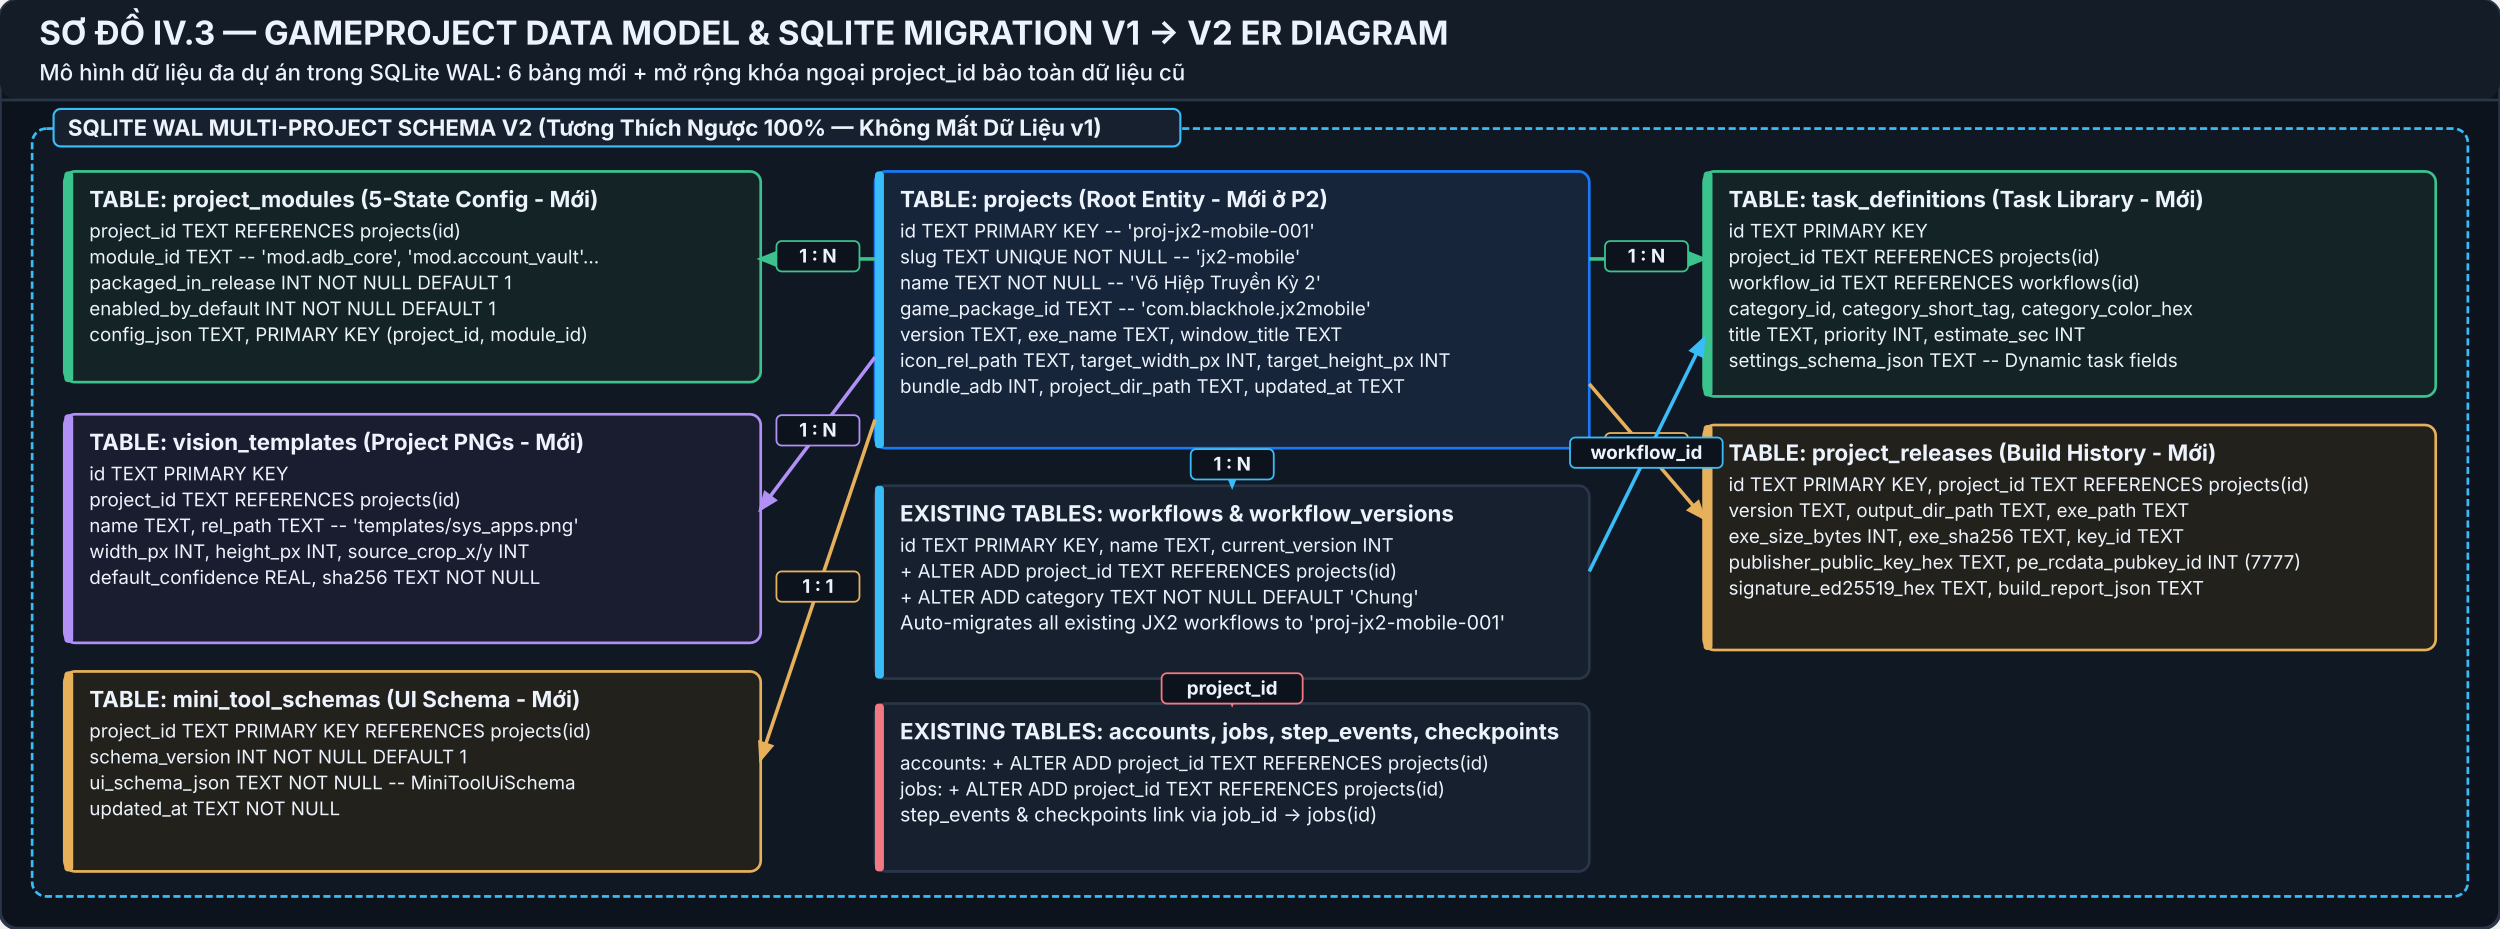
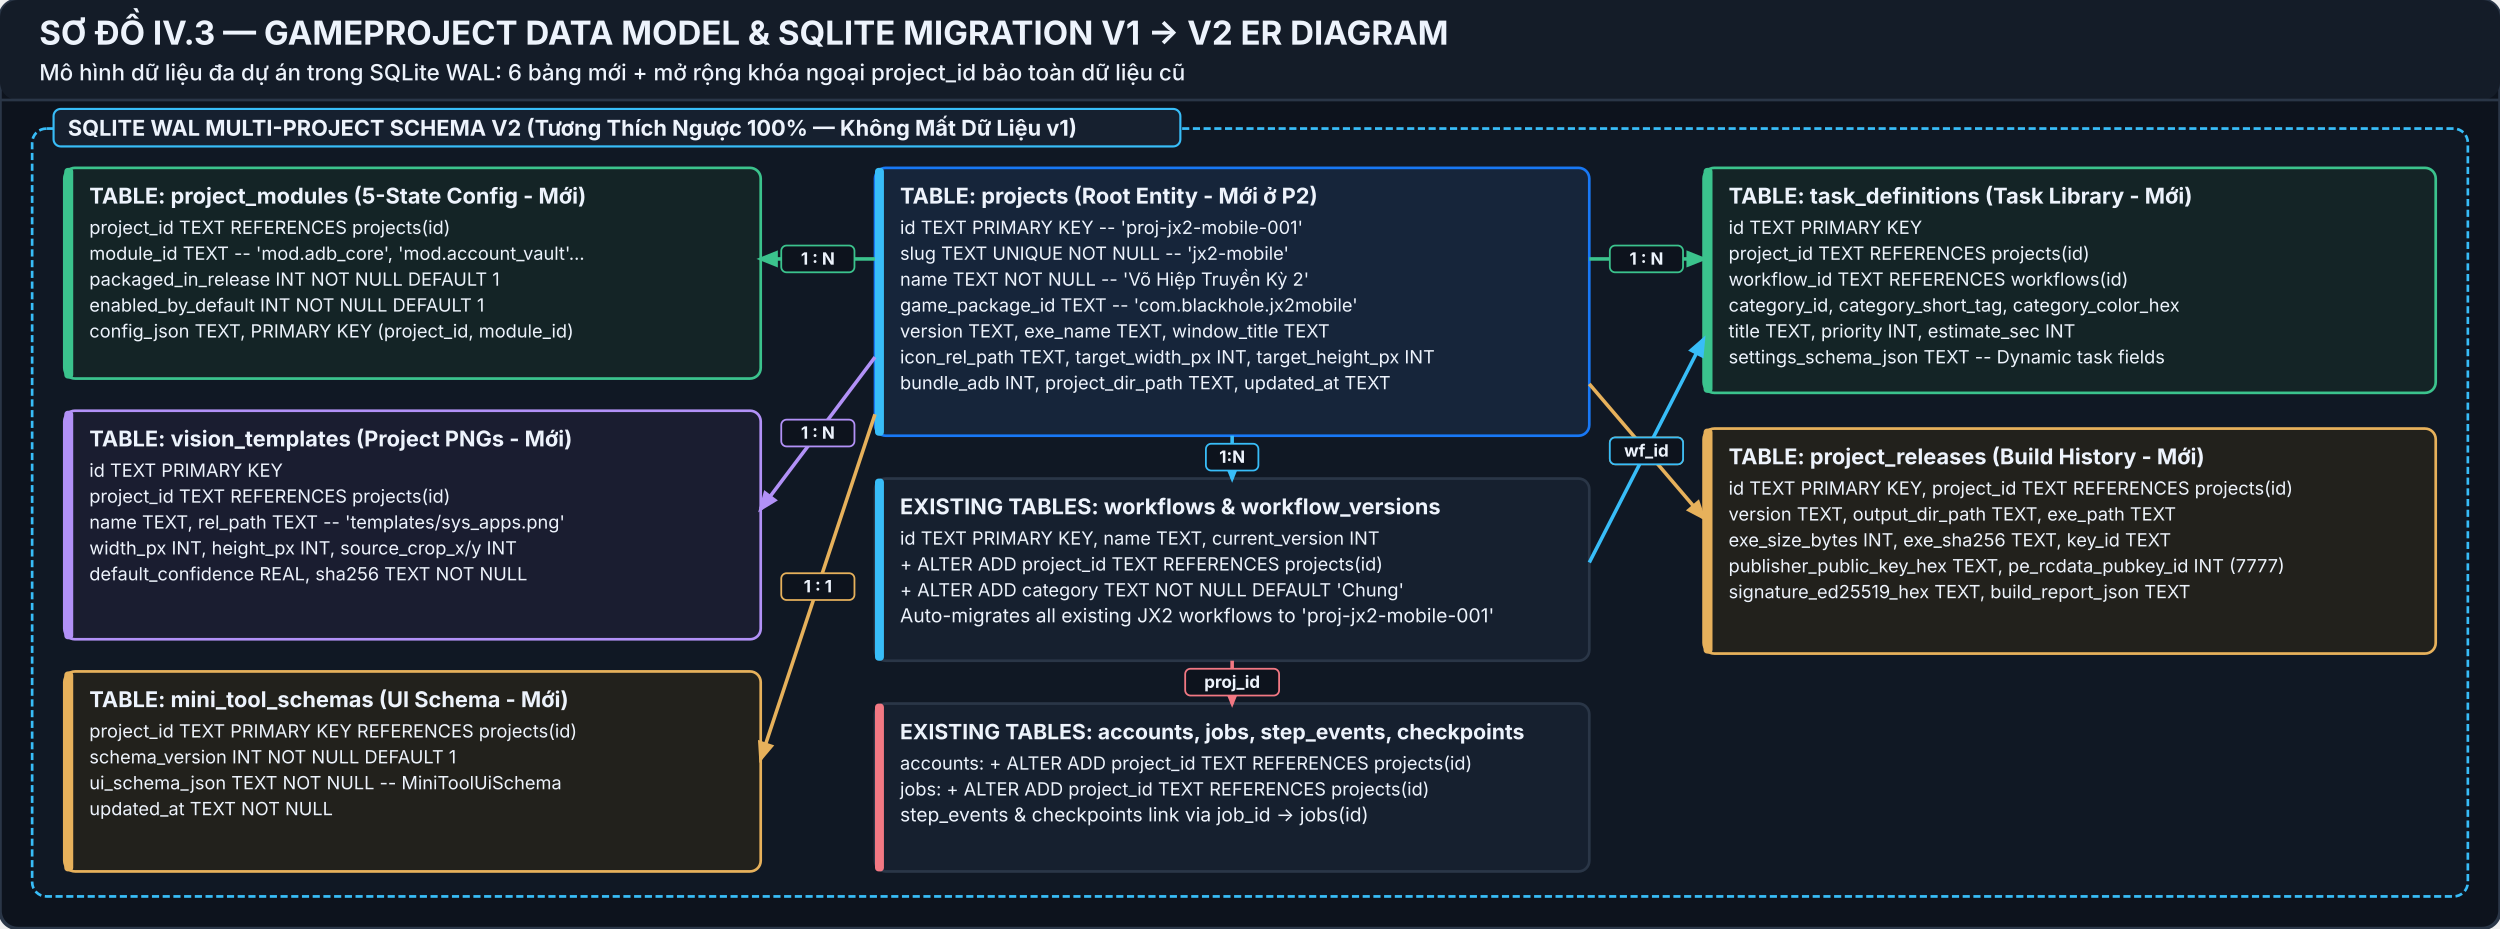
<svg xmlns="http://www.w3.org/2000/svg" viewBox="0 0 1400 520" width="1400" height="520">
  <defs>
    <style>
      text { font-family: 'Segoe UI', Inter, Roboto, Arial, sans-serif; fill: #EDF3FC; }
      .mono { font-family: Consolas, 'Courier New', monospace; }
      .title { font-size: 20px; font-weight: 700; fill: #FFFFFF; }
      .subtitle { font-size: 12.5px; font-weight: 500; fill: #8FA2BC; }
      .zone-title { font-size: 13.5px; font-weight: 700; letter-spacing: 0.4px; }
      .box-title { font-size: 13px; font-weight: 700; fill: #FFFFFF; }
      .box-sub { font-size: 11px; font-weight: 400; fill: #A9B8CC; }
      .box-code { font-family: Consolas, monospace; font-size: 10.5px; fill: #38BDF8; }
      .badge { font-size: 10px; font-weight: 700; }
-       .edge-label { font-size: 10.5px; font-weight: 600; fill: #38BDF8; }
+       .edge-label { font-size: 10px; font-weight: 600; fill: #38BDF8; }
    </style>
    <marker id="arrow-blue" viewBox="0 0 10 10" refX="8" refY="5" markerWidth="6" markerHeight="6" orient="auto-start-reverse">
      <path d="M 0 1 L 10 5 L 0 9 z" fill="#38BDF8" />
    </marker>
    <marker id="arrow-green" viewBox="0 0 10 10" refX="8" refY="5" markerWidth="6" markerHeight="6" orient="auto-start-reverse">
      <path d="M 0 1 L 10 5 L 0 9 z" fill="#3BC38D" />
    </marker>
    <marker id="arrow-amber" viewBox="0 0 10 10" refX="8" refY="5" markerWidth="6" markerHeight="6" orient="auto-start-reverse">
      <path d="M 0 1 L 10 5 L 0 9 z" fill="#E7B15B" />
    </marker>
    <marker id="arrow-red" viewBox="0 0 10 10" refX="8" refY="5" markerWidth="6" markerHeight="6" orient="auto-start-reverse">
      <path d="M 0 1 L 10 5 L 0 9 z" fill="#F27883" />
    </marker>
    <marker id="arrow-purple" viewBox="0 0 10 10" refX="8" refY="5" markerWidth="6" markerHeight="6" orient="auto-start-reverse">
      <path d="M 0 1 L 10 5 L 0 9 z" fill="#B291F7" />
    </marker>
  </defs>
  <rect x="0" y="0" width="1400" height="520" rx="10" fill="#0D131D" stroke="#2A3647" stroke-width="2" />
  <rect x="0" y="0" width="1400" height="56" rx="10" fill="#141C28" />
  <line x1="0" y1="56" x2="1400" y2="56" stroke="#2A3647" stroke-width="1.5" />
  <text x="22" y="25" fill="#FFFFFF" font-family="Segoe UI, Inter, Arial, sans-serif" font-size="18.5" font-weight="700">SƠ ĐỒ IV.3 — GAMEPROJECT DATA MODEL &amp; SQLITE MIGRATION V1 → V2 ER DIAGRAM</text>
  <text x="22" y="45" fill="#9FB2CC" font-family="Segoe UI, Inter, Arial, sans-serif" font-size="12.5" font-weight="500">Mô hình dữ liệu đa dự án trong SQLite WAL: 6 bảng mới + mở rộng khóa ngoại project_id bảo toàn dữ liệu cũ</text>
  <rect x="18" y="72" width="1364" height="430" rx="8" fill="#101824" stroke="#38BDF8" stroke-width="1.5" stroke-dasharray="4,2" />
  <rect x="30" y="61" width="631" height="21" rx="4" fill="#16202F" stroke="#38BDF8" stroke-width="1.2" />
-   <text x="38" y="76" fill="#38BDF8" font-family="Segoe UI, Inter, Arial, sans-serif" font-size="12.5" font-weight="700">SQLITE WAL MULTI-PROJECT SCHEMA V2 (Tương Thích Ngược 100% — Không Mất Dữ Liệu v1)</text>
-   <rect x="490" y="96" width="400" height="155" rx="6" fill="#16253A" stroke="#1878F5" stroke-width="1.5" />
-   <rect x="490" y="96" width="5" height="155" rx="2" fill="#38BDF8" />
-   <text x="504" y="116" fill="#FFFFFF" font-family="Segoe UI, Inter, Arial, sans-serif" font-size="12.5" font-weight="700">TABLE: projects (Root Entity - Mới ở P2)</text>
-   <text x="504" y="133" fill="#38BDF8" font-family="Consolas, monospace" font-size="10.5">id TEXT PRIMARY KEY       -- 'proj-jx2-mobile-001'</text>
-   <text x="504" y="147.5" fill="#38BDF8" font-family="Consolas, monospace" font-size="10.5">slug TEXT UNIQUE NOT NULL -- 'jx2-mobile'</text>
-   <text x="504" y="162.0" fill="#38BDF8" font-family="Consolas, monospace" font-size="10.5">name TEXT NOT NULL        -- 'Võ Hiệp Truyền Kỳ 2'</text>
-   <text x="504" y="176.5" fill="#38BDF8" font-family="Consolas, monospace" font-size="10.5">game_package_id TEXT      -- 'com.blackhole.jx2mobile'</text>
-   <text x="504" y="191.0" fill="#38BDF8" font-family="Consolas, monospace" font-size="10.5">version TEXT, exe_name TEXT, window_title TEXT</text>
-   <text x="504" y="205.5" fill="#38BDF8" font-family="Consolas, monospace" font-size="10.5">icon_rel_path TEXT, target_width_px INT, target_height_px INT</text>
-   <text x="504" y="220.0" fill="#38BDF8" font-family="Consolas, monospace" font-size="10.5">bundle_adb INT, project_dir_path TEXT, updated_at TEXT</text>
-   <rect x="36" y="96" width="390" height="118" rx="6" fill="#142426" stroke="#3BC38D" stroke-width="1.5" />
-   <rect x="36" y="96" width="5" height="118" rx="2" fill="#3BC38D" />
-   <text x="50" y="116" fill="#FFFFFF" font-family="Segoe UI, Inter, Arial, sans-serif" font-size="12.5" font-weight="700">TABLE: project_modules (5-State Config - Mới)</text>
-   <text x="50" y="133" fill="#38BDF8" font-family="Consolas, monospace" font-size="10.5">project_id TEXT REFERENCES projects(id)</text>
-   <text x="50" y="147.5" fill="#38BDF8" font-family="Consolas, monospace" font-size="10.5">module_id TEXT -- 'mod.adb_core', 'mod.account_vault'...</text>
-   <text x="50" y="162.0" fill="#38BDF8" font-family="Consolas, monospace" font-size="10.5">packaged_in_release INT NOT NULL DEFAULT 1</text>
-   <text x="50" y="176.5" fill="#38BDF8" font-family="Consolas, monospace" font-size="10.5">enabled_by_default INT NOT NULL DEFAULT 1</text>
-   <text x="50" y="191.0" fill="#38BDF8" font-family="Consolas, monospace" font-size="10.5">config_json TEXT, PRIMARY KEY (project_id, module_id)</text>
-   <rect x="36" y="232" width="390" height="128" rx="6" fill="#1A1D30" stroke="#B291F7" stroke-width="1.5" />
-   <rect x="36" y="232" width="5" height="128" rx="2" fill="#B291F7" />
-   <text x="50" y="252" fill="#FFFFFF" font-family="Segoe UI, Inter, Arial, sans-serif" font-size="12.5" font-weight="700">TABLE: vision_templates (Project PNGs - Mới)</text>
-   <text x="50" y="269" fill="#38BDF8" font-family="Consolas, monospace" font-size="10.5">id TEXT PRIMARY KEY</text>
-   <text x="50" y="283.5" fill="#38BDF8" font-family="Consolas, monospace" font-size="10.5">project_id TEXT REFERENCES projects(id)</text>
-   <text x="50" y="298.0" fill="#38BDF8" font-family="Consolas, monospace" font-size="10.5">name TEXT, rel_path TEXT -- 'templates/sys_apps.png'</text>
-   <text x="50" y="312.5" fill="#38BDF8" font-family="Consolas, monospace" font-size="10.5">width_px INT, height_px INT, source_crop_x/y INT</text>
-   <text x="50" y="327.0" fill="#38BDF8" font-family="Consolas, monospace" font-size="10.5">default_confidence REAL, sha256 TEXT NOT NULL</text>
+   <text x="38" y="76" fill="#38BDF8" font-family="Segoe UI, Inter, Arial, sans-serif" font-size="12.2" font-weight="700">SQLITE WAL MULTI-PROJECT SCHEMA V2 (Tương Thích Ngược 100% — Không Mất Dữ Liệu v1)</text>
+   <rect x="490" y="94" width="400" height="150" rx="6" fill="#16253A" stroke="#1878F5" stroke-width="1.5" />
+   <rect x="490" y="94" width="5" height="150" rx="2" fill="#38BDF8" />
+   <text x="504" y="114" fill="#FFFFFF" font-family="Segoe UI, Inter, Arial, sans-serif" font-size="12.2" font-weight="700">TABLE: projects (Root Entity - Mới ở P2)</text>
+   <text x="504" y="131" fill="#38BDF8" font-family="Consolas, monospace" font-size="10.2">id TEXT PRIMARY KEY       -- 'proj-jx2-mobile-001'</text>
+   <text x="504" y="145.5" fill="#38BDF8" font-family="Consolas, monospace" font-size="10.2">slug TEXT UNIQUE NOT NULL -- 'jx2-mobile'</text>
+   <text x="504" y="160.0" fill="#38BDF8" font-family="Consolas, monospace" font-size="10.2">name TEXT NOT NULL        -- 'Võ Hiệp Truyền Kỳ 2'</text>
+   <text x="504" y="174.5" fill="#38BDF8" font-family="Consolas, monospace" font-size="10.2">game_package_id TEXT      -- 'com.blackhole.jx2mobile'</text>
+   <text x="504" y="189.0" fill="#38BDF8" font-family="Consolas, monospace" font-size="10.2">version TEXT, exe_name TEXT, window_title TEXT</text>
+   <text x="504" y="203.5" fill="#38BDF8" font-family="Consolas, monospace" font-size="10.2">icon_rel_path TEXT, target_width_px INT, target_height_px INT</text>
+   <text x="504" y="218.0" fill="#38BDF8" font-family="Consolas, monospace" font-size="10.2">bundle_adb INT, project_dir_path TEXT, updated_at TEXT</text>
+   <rect x="36" y="94" width="390" height="118" rx="6" fill="#142426" stroke="#3BC38D" stroke-width="1.5" />
+   <rect x="36" y="94" width="5" height="118" rx="2" fill="#3BC38D" />
+   <text x="50" y="114" fill="#FFFFFF" font-family="Segoe UI, Inter, Arial, sans-serif" font-size="12.2" font-weight="700">TABLE: project_modules (5-State Config - Mới)</text>
+   <text x="50" y="131" fill="#38BDF8" font-family="Consolas, monospace" font-size="10.2">project_id TEXT REFERENCES projects(id)</text>
+   <text x="50" y="145.5" fill="#38BDF8" font-family="Consolas, monospace" font-size="10.2">module_id TEXT -- 'mod.adb_core', 'mod.account_vault'...</text>
+   <text x="50" y="160.0" fill="#38BDF8" font-family="Consolas, monospace" font-size="10.2">packaged_in_release INT NOT NULL DEFAULT 1</text>
+   <text x="50" y="174.5" fill="#38BDF8" font-family="Consolas, monospace" font-size="10.2">enabled_by_default INT NOT NULL DEFAULT 1</text>
+   <text x="50" y="189.0" fill="#38BDF8" font-family="Consolas, monospace" font-size="10.2">config_json TEXT, PRIMARY KEY (project_id, module_id)</text>
+   <rect x="36" y="230" width="390" height="128" rx="6" fill="#1A1D30" stroke="#B291F7" stroke-width="1.5" />
+   <rect x="36" y="230" width="5" height="128" rx="2" fill="#B291F7" />
+   <text x="50" y="250" fill="#FFFFFF" font-family="Segoe UI, Inter, Arial, sans-serif" font-size="12.2" font-weight="700">TABLE: vision_templates (Project PNGs - Mới)</text>
+   <text x="50" y="267" fill="#38BDF8" font-family="Consolas, monospace" font-size="10.2">id TEXT PRIMARY KEY</text>
+   <text x="50" y="281.5" fill="#38BDF8" font-family="Consolas, monospace" font-size="10.2">project_id TEXT REFERENCES projects(id)</text>
+   <text x="50" y="296.0" fill="#38BDF8" font-family="Consolas, monospace" font-size="10.2">name TEXT, rel_path TEXT -- 'templates/sys_apps.png'</text>
+   <text x="50" y="310.5" fill="#38BDF8" font-family="Consolas, monospace" font-size="10.2">width_px INT, height_px INT, source_crop_x/y INT</text>
+   <text x="50" y="325.0" fill="#38BDF8" font-family="Consolas, monospace" font-size="10.2">default_confidence REAL, sha256 TEXT NOT NULL</text>
  <rect x="36" y="376" width="390" height="112" rx="6" fill="#22211C" stroke="#E7B15B" stroke-width="1.5" />
  <rect x="36" y="376" width="5" height="112" rx="2" fill="#E7B15B" />
-   <text x="50" y="396" fill="#FFFFFF" font-family="Segoe UI, Inter, Arial, sans-serif" font-size="12.5" font-weight="700">TABLE: mini_tool_schemas (UI Schema - Mới)</text>
-   <text x="50" y="413" fill="#38BDF8" font-family="Consolas, monospace" font-size="10.5">project_id TEXT PRIMARY KEY REFERENCES projects(id)</text>
-   <text x="50" y="427.5" fill="#38BDF8" font-family="Consolas, monospace" font-size="10.5">schema_version INT NOT NULL DEFAULT 1</text>
-   <text x="50" y="442.0" fill="#38BDF8" font-family="Consolas, monospace" font-size="10.5">ui_schema_json TEXT NOT NULL -- MiniToolUiSchema</text>
-   <text x="50" y="456.5" fill="#38BDF8" font-family="Consolas, monospace" font-size="10.5">updated_at TEXT NOT NULL</text>
-   <rect x="954" y="96" width="410" height="126" rx="6" fill="#142426" stroke="#3BC38D" stroke-width="1.5" />
-   <rect x="954" y="96" width="5" height="126" rx="2" fill="#3BC38D" />
-   <text x="968" y="116" fill="#FFFFFF" font-family="Segoe UI, Inter, Arial, sans-serif" font-size="12.5" font-weight="700">TABLE: task_definitions (Task Library - Mới)</text>
-   <text x="968" y="133" fill="#38BDF8" font-family="Consolas, monospace" font-size="10.5">id TEXT PRIMARY KEY</text>
-   <text x="968" y="147.5" fill="#38BDF8" font-family="Consolas, monospace" font-size="10.5">project_id TEXT REFERENCES projects(id)</text>
-   <text x="968" y="162.0" fill="#38BDF8" font-family="Consolas, monospace" font-size="10.5">workflow_id TEXT REFERENCES workflows(id)</text>
-   <text x="968" y="176.5" fill="#38BDF8" font-family="Consolas, monospace" font-size="10.5">category_id, category_short_tag, category_color_hex</text>
-   <text x="968" y="191.0" fill="#38BDF8" font-family="Consolas, monospace" font-size="10.5">title TEXT, priority INT, estimate_sec INT</text>
-   <text x="968" y="205.5" fill="#38BDF8" font-family="Consolas, monospace" font-size="10.5">settings_schema_json TEXT -- Dynamic task fields</text>
-   <rect x="954" y="238" width="410" height="126" rx="6" fill="#22211C" stroke="#E7B15B" stroke-width="1.5" />
-   <rect x="954" y="238" width="5" height="126" rx="2" fill="#E7B15B" />
-   <text x="968" y="258" fill="#FFFFFF" font-family="Segoe UI, Inter, Arial, sans-serif" font-size="12.5" font-weight="700">TABLE: project_releases (Build History - Mới)</text>
-   <text x="968" y="275" fill="#38BDF8" font-family="Consolas, monospace" font-size="10.5">id TEXT PRIMARY KEY, project_id TEXT REFERENCES projects(id)</text>
-   <text x="968" y="289.5" fill="#38BDF8" font-family="Consolas, monospace" font-size="10.5">version TEXT, output_dir_path TEXT, exe_path TEXT</text>
-   <text x="968" y="304.0" fill="#38BDF8" font-family="Consolas, monospace" font-size="10.5">exe_size_bytes INT, exe_sha256 TEXT, key_id TEXT</text>
-   <text x="968" y="318.5" fill="#38BDF8" font-family="Consolas, monospace" font-size="10.5">publisher_public_key_hex TEXT, pe_rcdata_pubkey_id INT (7777)</text>
-   <text x="968" y="333.0" fill="#38BDF8" font-family="Consolas, monospace" font-size="10.5">signature_ed25519_hex TEXT, build_report_json TEXT</text>
-   <rect x="490" y="272" width="400" height="108" rx="6" fill="#16202F" stroke="#2A3647" stroke-width="1.5" />
-   <rect x="490" y="272" width="5" height="108" rx="2" fill="#38BDF8" />
-   <text x="504" y="292" fill="#FFFFFF" font-family="Segoe UI, Inter, Arial, sans-serif" font-size="12.5" font-weight="700">EXISTING TABLES: workflows &amp; workflow_versions</text>
-   <text x="504" y="309" fill="#38BDF8" font-family="Consolas, monospace" font-size="10.5">id TEXT PRIMARY KEY, name TEXT, current_version INT</text>
-   <text x="504" y="323.5" fill="#38BDF8" font-family="Consolas, monospace" font-size="10.5">+ ALTER ADD project_id TEXT REFERENCES projects(id)</text>
-   <text x="504" y="338.0" fill="#38BDF8" font-family="Consolas, monospace" font-size="10.5">+ ALTER ADD category TEXT NOT NULL DEFAULT 'Chung'</text>
-   <text x="504" y="352.5" fill="#CAD5E2" font-family="Segoe UI, Inter, Arial, sans-serif" font-size="11">Auto-migrates all existing JX2 workflows to 'proj-jx2-mobile-001'</text>
+   <text x="50" y="396" fill="#FFFFFF" font-family="Segoe UI, Inter, Arial, sans-serif" font-size="12.2" font-weight="700">TABLE: mini_tool_schemas (UI Schema - Mới)</text>
+   <text x="50" y="413" fill="#38BDF8" font-family="Consolas, monospace" font-size="10.2">project_id TEXT PRIMARY KEY REFERENCES projects(id)</text>
+   <text x="50" y="427.5" fill="#38BDF8" font-family="Consolas, monospace" font-size="10.2">schema_version INT NOT NULL DEFAULT 1</text>
+   <text x="50" y="442.0" fill="#38BDF8" font-family="Consolas, monospace" font-size="10.2">ui_schema_json TEXT NOT NULL -- MiniToolUiSchema</text>
+   <text x="50" y="456.5" fill="#38BDF8" font-family="Consolas, monospace" font-size="10.2">updated_at TEXT NOT NULL</text>
+   <rect x="954" y="94" width="410" height="126" rx="6" fill="#142426" stroke="#3BC38D" stroke-width="1.5" />
+   <rect x="954" y="94" width="5" height="126" rx="2" fill="#3BC38D" />
+   <text x="968" y="114" fill="#FFFFFF" font-family="Segoe UI, Inter, Arial, sans-serif" font-size="12.2" font-weight="700">TABLE: task_definitions (Task Library - Mới)</text>
+   <text x="968" y="131" fill="#38BDF8" font-family="Consolas, monospace" font-size="10.2">id TEXT PRIMARY KEY</text>
+   <text x="968" y="145.5" fill="#38BDF8" font-family="Consolas, monospace" font-size="10.2">project_id TEXT REFERENCES projects(id)</text>
+   <text x="968" y="160.0" fill="#38BDF8" font-family="Consolas, monospace" font-size="10.2">workflow_id TEXT REFERENCES workflows(id)</text>
+   <text x="968" y="174.5" fill="#38BDF8" font-family="Consolas, monospace" font-size="10.2">category_id, category_short_tag, category_color_hex</text>
+   <text x="968" y="189.0" fill="#38BDF8" font-family="Consolas, monospace" font-size="10.2">title TEXT, priority INT, estimate_sec INT</text>
+   <text x="968" y="203.5" fill="#38BDF8" font-family="Consolas, monospace" font-size="10.2">settings_schema_json TEXT -- Dynamic task fields</text>
+   <rect x="954" y="240" width="410" height="126" rx="6" fill="#22211C" stroke="#E7B15B" stroke-width="1.5" />
+   <rect x="954" y="240" width="5" height="126" rx="2" fill="#E7B15B" />
+   <text x="968" y="260" fill="#FFFFFF" font-family="Segoe UI, Inter, Arial, sans-serif" font-size="12.2" font-weight="700">TABLE: project_releases (Build History - Mới)</text>
+   <text x="968" y="277" fill="#38BDF8" font-family="Consolas, monospace" font-size="10.2">id TEXT PRIMARY KEY, project_id TEXT REFERENCES projects(id)</text>
+   <text x="968" y="291.5" fill="#38BDF8" font-family="Consolas, monospace" font-size="10.2">version TEXT, output_dir_path TEXT, exe_path TEXT</text>
+   <text x="968" y="306.0" fill="#38BDF8" font-family="Consolas, monospace" font-size="10.2">exe_size_bytes INT, exe_sha256 TEXT, key_id TEXT</text>
+   <text x="968" y="320.5" fill="#38BDF8" font-family="Consolas, monospace" font-size="10.2">publisher_public_key_hex TEXT, pe_rcdata_pubkey_id INT (7777)</text>
+   <text x="968" y="335.0" fill="#38BDF8" font-family="Consolas, monospace" font-size="10.2">signature_ed25519_hex TEXT, build_report_json TEXT</text>
+   <rect x="490" y="268" width="400" height="102" rx="6" fill="#16202F" stroke="#2A3647" stroke-width="1.5" />
+   <rect x="490" y="268" width="5" height="102" rx="2" fill="#38BDF8" />
+   <text x="504" y="288" fill="#FFFFFF" font-family="Segoe UI, Inter, Arial, sans-serif" font-size="12.2" font-weight="700">EXISTING TABLES: workflows &amp; workflow_versions</text>
+   <text x="504" y="305" fill="#38BDF8" font-family="Consolas, monospace" font-size="10.2">id TEXT PRIMARY KEY, name TEXT, current_version INT</text>
+   <text x="504" y="319.5" fill="#38BDF8" font-family="Consolas, monospace" font-size="10.2">+ ALTER ADD project_id TEXT REFERENCES projects(id)</text>
+   <text x="504" y="334.0" fill="#38BDF8" font-family="Consolas, monospace" font-size="10.2">+ ALTER ADD category TEXT NOT NULL DEFAULT 'Chung'</text>
+   <text x="504" y="348.5" fill="#CAD5E2" font-family="Segoe UI, Inter, Arial, sans-serif" font-size="10.8">Auto-migrates all existing JX2 workflows to 'proj-jx2-mobile-001'</text>
  <rect x="490" y="394" width="400" height="94" rx="6" fill="#16202F" stroke="#2A3647" stroke-width="1.5" />
  <rect x="490" y="394" width="5" height="94" rx="2" fill="#F27883" />
-   <text x="504" y="414" fill="#FFFFFF" font-family="Segoe UI, Inter, Arial, sans-serif" font-size="12.5" font-weight="700">EXISTING TABLES: accounts, jobs, step_events, checkpoints</text>
-   <text x="504" y="431" fill="#38BDF8" font-family="Consolas, monospace" font-size="10.5">accounts: + ALTER ADD project_id TEXT REFERENCES projects(id)</text>
-   <text x="504" y="445.5" fill="#38BDF8" font-family="Consolas, monospace" font-size="10.5">jobs:     + ALTER ADD project_id TEXT REFERENCES projects(id)</text>
-   <text x="504" y="460.0" fill="#CAD5E2" font-family="Segoe UI, Inter, Arial, sans-serif" font-size="11">step_events &amp; checkpoints link via job_id -&gt; jobs(id)</text>
+   <text x="504" y="414" fill="#FFFFFF" font-family="Segoe UI, Inter, Arial, sans-serif" font-size="11.84" font-weight="700">EXISTING TABLES: accounts, jobs, step_events, checkpoints</text>
+   <text x="504" y="431" fill="#38BDF8" font-family="Consolas, monospace" font-size="10.2">accounts: + ALTER ADD project_id TEXT REFERENCES projects(id)</text>
+   <text x="504" y="445.5" fill="#38BDF8" font-family="Consolas, monospace" font-size="10.2">jobs:     + ALTER ADD project_id TEXT REFERENCES projects(id)</text>
+   <text x="504" y="460.0" fill="#CAD5E2" font-family="Segoe UI, Inter, Arial, sans-serif" font-size="10.8">step_events &amp; checkpoints link via job_id -&gt; jobs(id)</text>
  <line x1="490" y1="145" x2="426" y2="145" stroke="#3BC38D" stroke-width="2" marker-end="url(#arrow-green)" />
-   <rect x="434.8" y="135.0" width="46.5" height="17" rx="3" fill="#0D131D" stroke="#3BC38D" stroke-width="1" />
-   <text x="458.0" y="147.0" text-anchor="middle" fill="#3BC38D" font-family="Segoe UI, Inter, Arial, sans-serif" font-size="10.5" font-weight="700">1 : N</text>
+   <rect x="437.5" y="137.5" width="41.0" height="15.0" rx="3" fill="#0D131D" stroke="#3BC38D" stroke-width="1" />
+   <text x="458.0" y="148.2" text-anchor="middle" fill="#3BC38D" font-family="Segoe UI, Inter, Arial, sans-serif" font-size="9.5" font-weight="700">1 : N</text>
  <line x1="490" y1="200" x2="426" y2="285" stroke="#B291F7" stroke-width="2" marker-end="url(#arrow-purple)" />
-   <rect x="434.8" y="232.5" width="46.5" height="17" rx="3" fill="#0D131D" stroke="#B291F7" stroke-width="1" />
-   <text x="458.0" y="244.5" text-anchor="middle" fill="#B291F7" font-family="Segoe UI, Inter, Arial, sans-serif" font-size="10.5" font-weight="700">1 : N</text>
-   <line x1="490" y1="235" x2="426" y2="425" stroke="#E7B15B" stroke-width="2" marker-end="url(#arrow-amber)" />
-   <rect x="434.8" y="320.0" width="46.5" height="17" rx="3" fill="#0D131D" stroke="#E7B15B" stroke-width="1" />
-   <text x="458.0" y="332.0" text-anchor="middle" fill="#E7B15B" font-family="Segoe UI, Inter, Arial, sans-serif" font-size="10.5" font-weight="700">1 : 1</text>
+   <rect x="437.5" y="235.0" width="41.0" height="15.0" rx="3" fill="#0D131D" stroke="#B291F7" stroke-width="1" />
+   <text x="458.0" y="245.7" text-anchor="middle" fill="#B291F7" font-family="Segoe UI, Inter, Arial, sans-serif" font-size="9.5" font-weight="700">1 : N</text>
+   <line x1="490" y1="232" x2="426" y2="425" stroke="#E7B15B" stroke-width="2" marker-end="url(#arrow-amber)" />
+   <rect x="437.5" y="321.0" width="41.0" height="15.0" rx="3" fill="#0D131D" stroke="#E7B15B" stroke-width="1" />
+   <text x="458.0" y="331.7" text-anchor="middle" fill="#E7B15B" font-family="Segoe UI, Inter, Arial, sans-serif" font-size="9.5" font-weight="700">1 : 1</text>
  <line x1="890" y1="145" x2="954" y2="145" stroke="#3BC38D" stroke-width="2" marker-end="url(#arrow-green)" />
-   <rect x="898.8" y="135.0" width="46.5" height="17" rx="3" fill="#0D131D" stroke="#3BC38D" stroke-width="1" />
-   <text x="922.0" y="147.0" text-anchor="middle" fill="#3BC38D" font-family="Segoe UI, Inter, Arial, sans-serif" font-size="10.5" font-weight="700">1 : N</text>
+   <rect x="901.5" y="137.5" width="41.0" height="15.0" rx="3" fill="#0D131D" stroke="#3BC38D" stroke-width="1" />
+   <text x="922.0" y="148.2" text-anchor="middle" fill="#3BC38D" font-family="Segoe UI, Inter, Arial, sans-serif" font-size="9.5" font-weight="700">1 : N</text>
  <line x1="890" y1="215" x2="954" y2="290" stroke="#E7B15B" stroke-width="2" marker-end="url(#arrow-amber)" />
-   <rect x="898.8" y="242.5" width="46.5" height="17" rx="3" fill="#0D131D" stroke="#E7B15B" stroke-width="1" />
-   <text x="922.0" y="254.5" text-anchor="middle" fill="#E7B15B" font-family="Segoe UI, Inter, Arial, sans-serif" font-size="10.5" font-weight="700">1 : N</text>
-   <line x1="690" y1="251" x2="690" y2="272" stroke="#38BDF8" stroke-width="2" marker-end="url(#arrow-blue)" />
-   <rect x="666.8" y="251.5" width="46.5" height="17" rx="3" fill="#0D131D" stroke="#38BDF8" stroke-width="1" />
-   <text x="690.0" y="263.5" text-anchor="middle" fill="#38BDF8" font-family="Segoe UI, Inter, Arial, sans-serif" font-size="10.5" font-weight="700">1 : N</text>
-   <line x1="890" y1="320" x2="954" y2="190" stroke="#38BDF8" stroke-width="2" marker-end="url(#arrow-blue)" />
-   <rect x="879.2" y="245.0" width="85.5" height="17" rx="3" fill="#0D131D" stroke="#38BDF8" stroke-width="1" />
-   <text x="922.0" y="257.0" text-anchor="middle" fill="#38BDF8" font-family="Segoe UI, Inter, Arial, sans-serif" font-size="10.5" font-weight="700">workflow_id</text>
-   <line x1="690" y1="380" x2="690" y2="394" stroke="#F27883" stroke-width="2" marker-end="url(#arrow-red)" />
-   <rect x="650.5" y="377.0" width="79.0" height="17" rx="3" fill="#0D131D" stroke="#F27883" stroke-width="1" />
-   <text x="690.0" y="389.0" text-anchor="middle" fill="#F27883" font-family="Segoe UI, Inter, Arial, sans-serif" font-size="10.5" font-weight="700">project_id</text>
+   <rect x="901.5" y="245.0" width="41.0" height="15.0" rx="3" fill="#0D131D" stroke="#E7B15B" stroke-width="1" />
+   <text x="922.0" y="255.7" text-anchor="middle" fill="#E7B15B" font-family="Segoe UI, Inter, Arial, sans-serif" font-size="9.5" font-weight="700">1 : N</text>
+   <line x1="690" y1="244" x2="690" y2="268" stroke="#38BDF8" stroke-width="2" marker-end="url(#arrow-blue)" />
+   <rect x="675.3" y="248.5" width="29.4" height="15.0" rx="3" fill="#0D131D" stroke="#38BDF8" stroke-width="1" />
+   <text x="690.0" y="259.2" text-anchor="middle" fill="#38BDF8" font-family="Segoe UI, Inter, Arial, sans-serif" font-size="9.5" font-weight="700">1:N</text>
+   <line x1="890" y1="315" x2="954" y2="190" stroke="#38BDF8" stroke-width="2" marker-end="url(#arrow-blue)" />
+   <rect x="901.5" y="245.0" width="41.0" height="15.0" rx="3" fill="#0D131D" stroke="#38BDF8" stroke-width="1" />
+   <text x="922.0" y="255.7" text-anchor="middle" fill="#38BDF8" font-family="Segoe UI, Inter, Arial, sans-serif" font-size="9.5" font-weight="700">wf_id</text>
+   <line x1="690" y1="370" x2="690" y2="394" stroke="#F27883" stroke-width="2" marker-end="url(#arrow-red)" />
+   <rect x="663.7" y="374.5" width="52.6" height="15.0" rx="3" fill="#0D131D" stroke="#F27883" stroke-width="1" />
+   <text x="690.0" y="385.2" text-anchor="middle" fill="#F27883" font-family="Segoe UI, Inter, Arial, sans-serif" font-size="9.5" font-weight="700">proj_id</text>
</svg>
